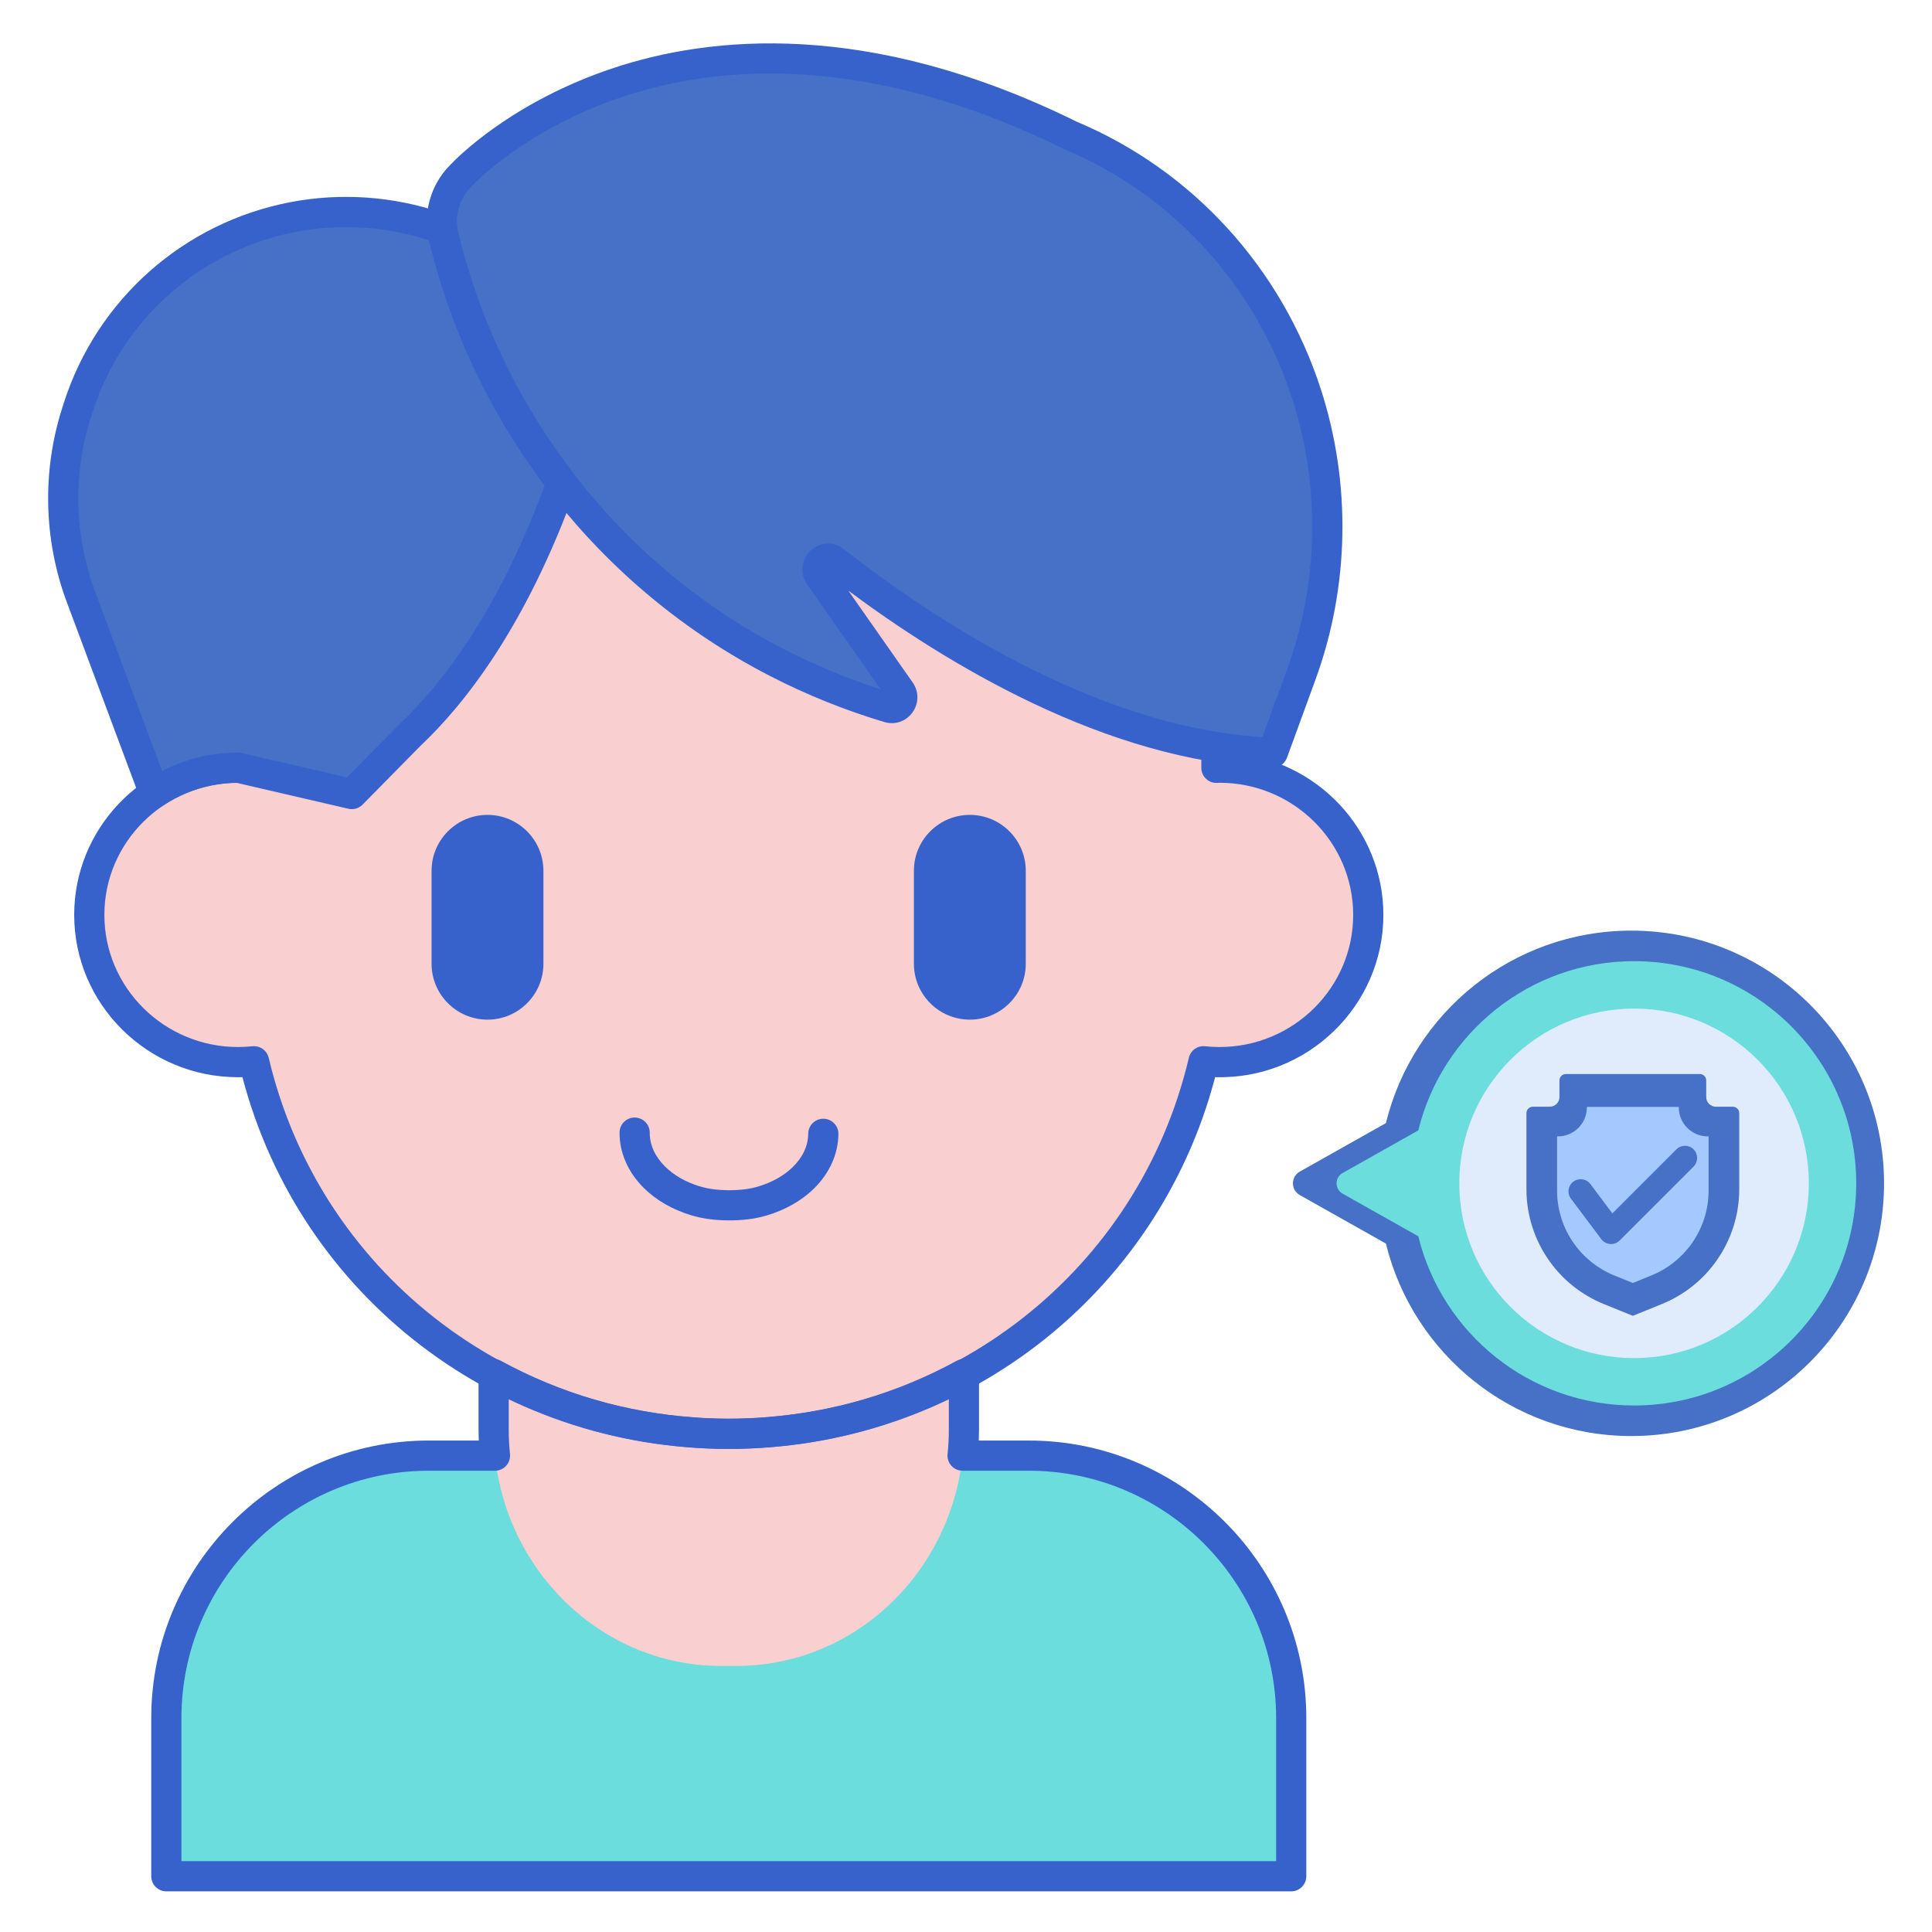
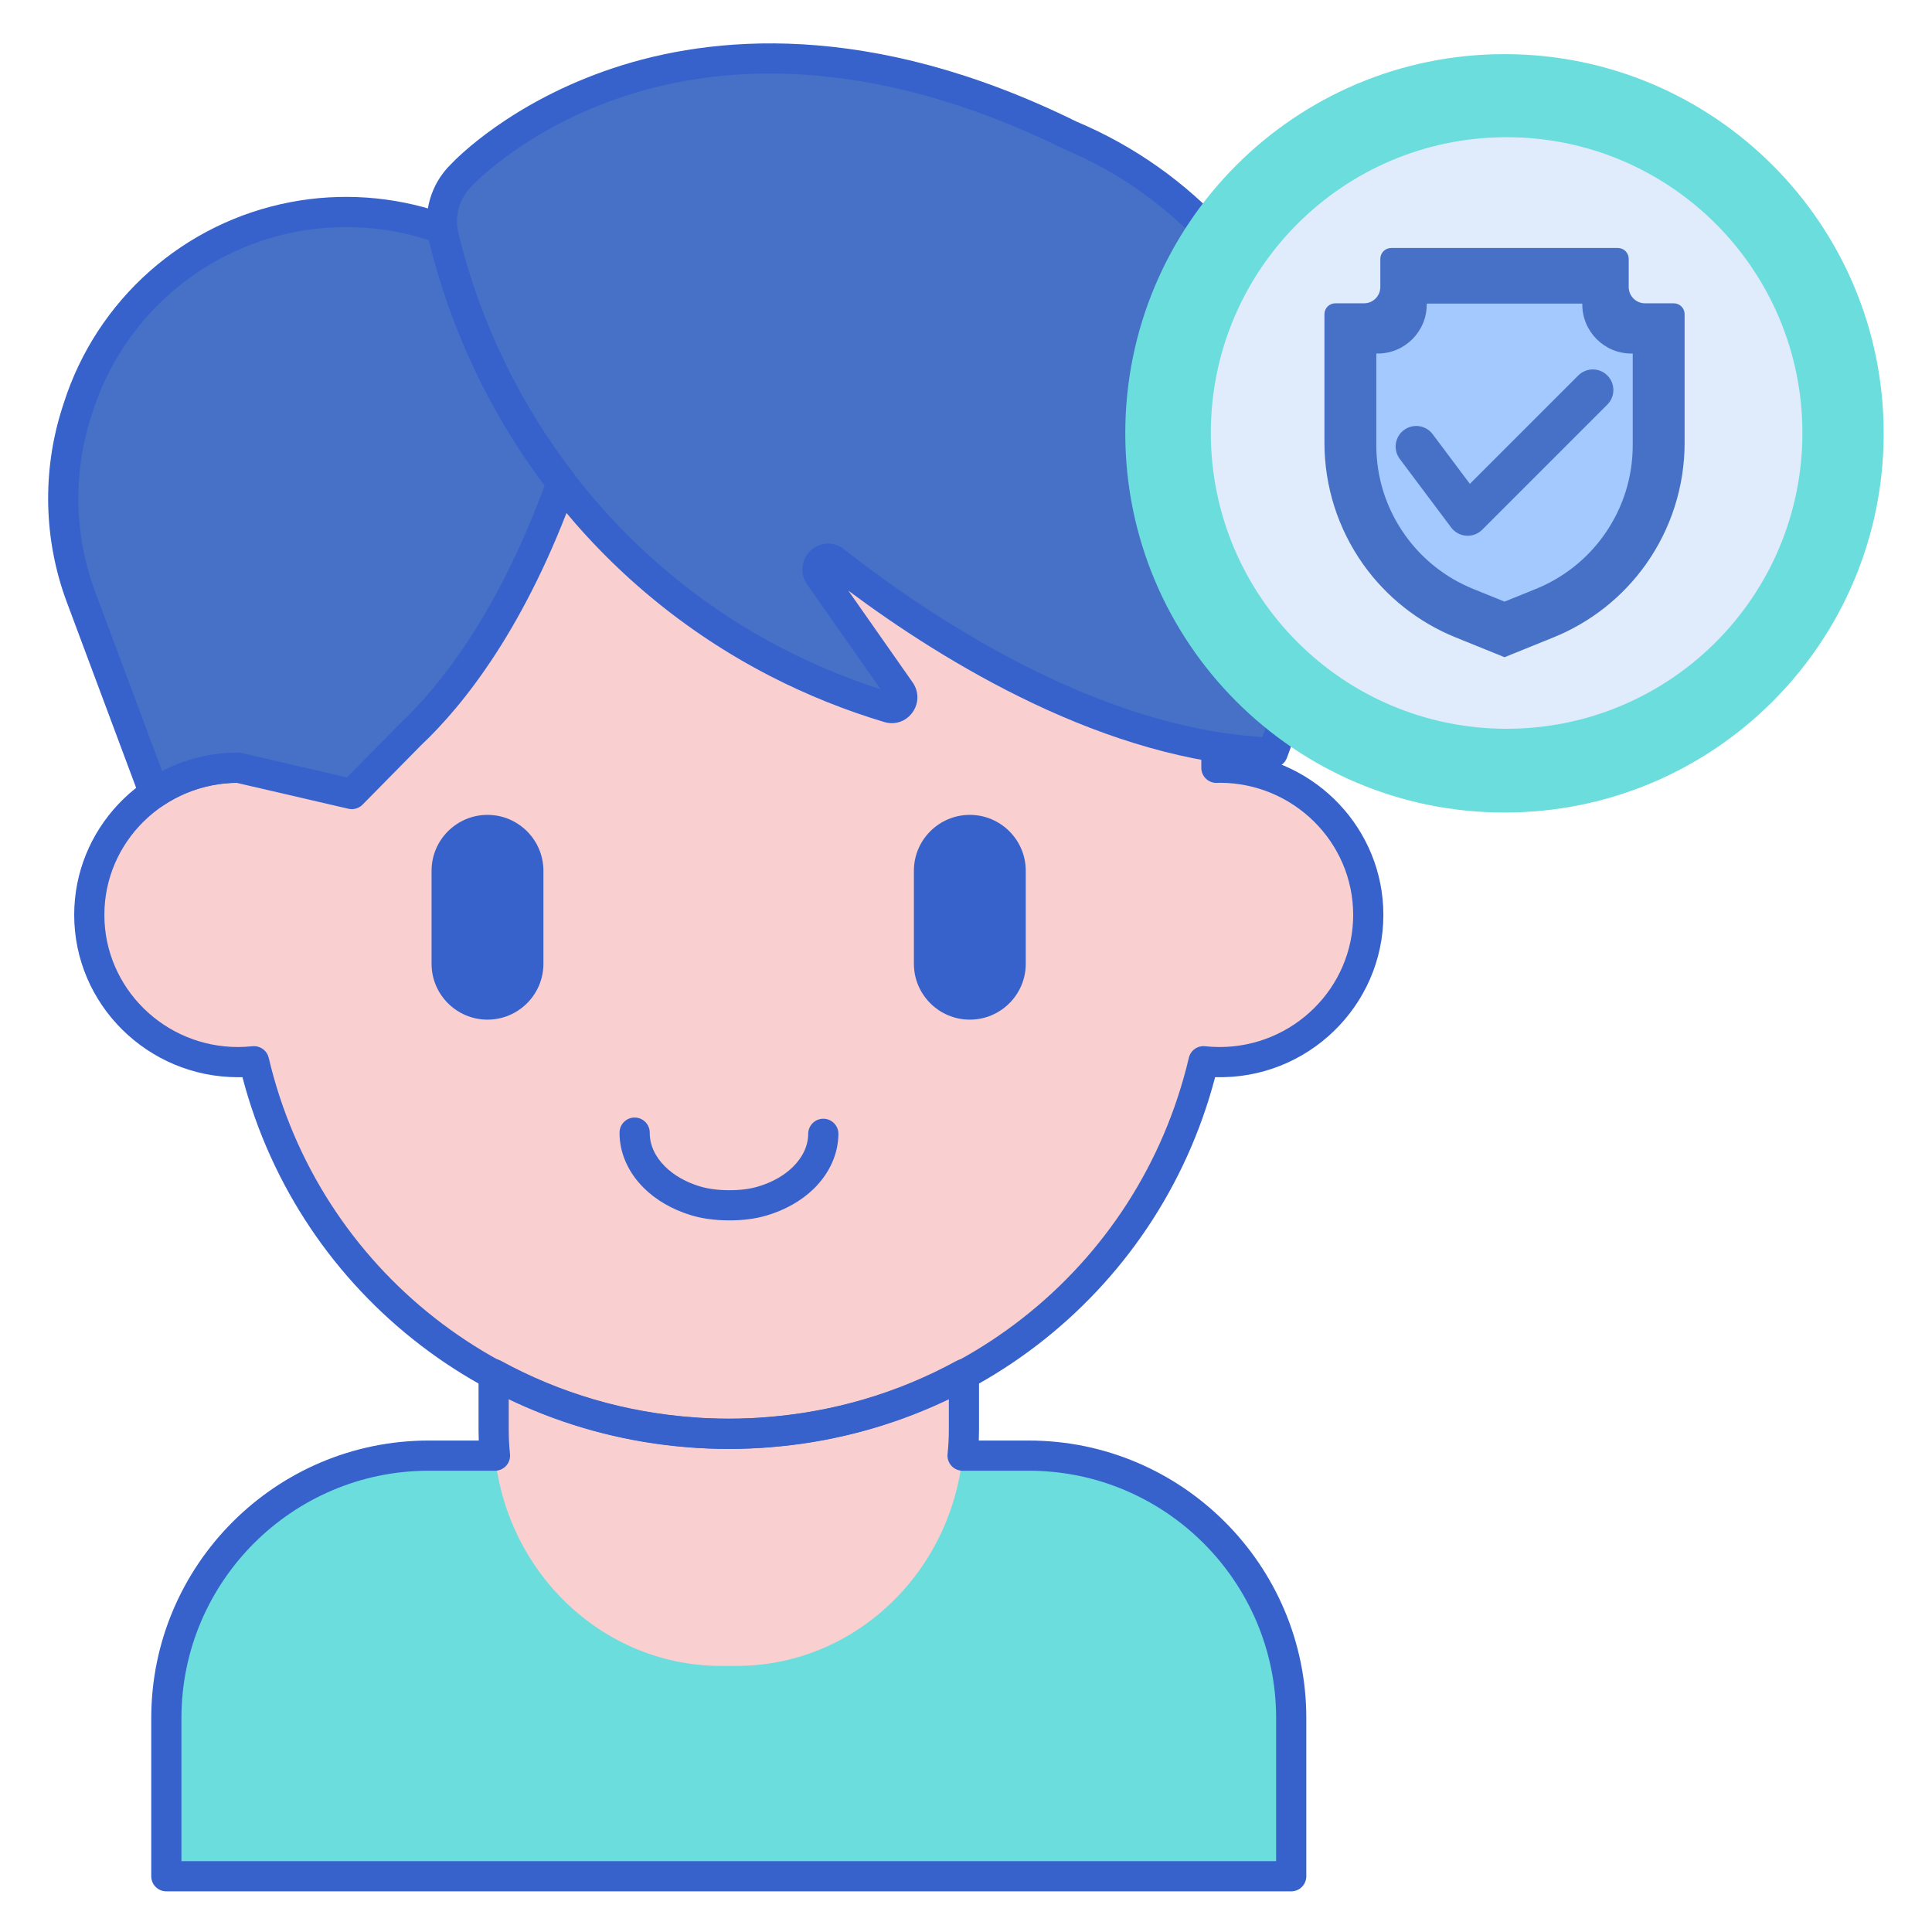
- <svg xmlns="http://www.w3.org/2000/svg" version="1.1" width="512" viewBox="0 0 256 256" height="512" enable-background="new 0 0 256 256" id="Layer_1">
+ <svg xmlns="http://www.w3.org/2000/svg" id="Layer_1" enable-background="new 0 0 256 256" height="512" viewBox="0 0 256 256" width="512" version="1.1">
  <defs id="defs49" />
-   <path id="path2-5-2" fill="#6bdddd" d="m 216.161,123.313 c -15.742,0 -28.939,10.865 -32.52,25.503 l -11.41,6.426 c -1.213,0.683 -1.213,2.429 0,3.112 l 11.41,6.426 c 3.581,14.638 16.778,25.503 32.52,25.503 18.493,0 33.485,-14.992 33.485,-33.485 0,-18.493 -14.992,-33.485 -33.485,-33.485 z" style="fill:#4671c6;fill-opacity:1;stroke-width:0.595" />
-   <g transform="translate(8.979126,-2.300808)" id="g933">
-     <path d="m 162.115,250.915 h -149.053 v -20.956 c 0,-19.208 15.571,-34.779 34.779,-34.779 h 79.495 c 19.208,0 34.779,15.571 34.779,34.779 z" fill="#6bdddd" id="path2" />
-     <path d="m 152.612,104.022 c -0.138,0 -0.271,0.018 -0.408,0.02 v -6.042 c 0,-35.316 -28.929,-63.945 -64.615,-63.945 -35.686,0 -64.615,28.629 -64.615,63.945 v 6.042 c -0.137,-0.003 -0.271,-0.02 -0.408,-0.02 -10.887,0 -19.713,8.734 -19.713,19.509 0,10.774 8.826,19.509 19.713,19.509 0.715,0 1.42,-0.042 2.115,-0.116 6.668,28.289 32.292,49.369 62.908,49.369 30.616,0 56.24,-21.08 62.908,-49.369 0.695,0.073 1.4,0.116 2.115,0.116 10.887,0 19.713,-8.734 19.713,-19.509 -0.001,-10.775 -8.826,-19.509 -19.713,-19.509 z" fill="#f9cfcf" id="path4" />
-     <path d="m 75.128,150.381 c 1.104,0.007 1.994,0.909 1.987,2.013 -0.01,1.589 0.681,3.128 2.001,4.451 1.163,1.166 2.754,2.081 4.599,2.645 1.112,0.34 2.372,0.51 3.851,0.519 1.48,0.009 2.742,-0.145 3.857,-0.471 1.853,-0.541 3.455,-1.436 4.635,-2.587 1.335,-1.306 2.046,-2.836 2.056,-4.425 0.007,-1.104 0.909,-1.994 2.013,-1.987 1.104,0.007 1.994,0.909 1.987,2.013 -0.017,2.642 -1.175,5.22 -3.26,7.259 -1.646,1.61 -3.828,2.843 -6.31,3.566 -1.493,0.436 -3.13,0.642 -5.004,0.63 -1.873,-0.012 -3.508,-0.239 -4.996,-0.695 -2.471,-0.755 -4.636,-2.015 -6.262,-3.645 -2.06,-2.065 -3.186,-4.658 -3.169,-7.3 0.009,-1.104 0.911,-1.994 2.015,-1.987 z" fill="#3762cc" id="path6" />
-     <path d="m 55.617,137.409 c -4.086,0 -7.411,-3.319 -7.411,-7.399 v -12.333 c 0,-4.08 3.324,-7.4 7.411,-7.4 4.085,0 7.409,3.32 7.409,7.4 v 12.333 c 0.001,4.08 -3.323,7.399 -7.409,7.399 z" fill="#3762cc" id="path8" />
-     <path d="m 119.529,137.409 c -4.086,0 -7.411,-3.319 -7.411,-7.399 v -12.333 c 0,-4.08 3.324,-7.4 7.411,-7.4 4.085,0 7.409,3.32 7.409,7.4 v 12.333 c 0.001,4.08 -3.323,7.399 -7.409,7.399 z" fill="#3762cc" id="path10" />
-     <path d="m 92.364,192.099 c -0.261,0.02 -0.521,0.042 -0.783,0.06 -0.405,0.025 -0.811,0.046 -1.219,0.063 -0.92,0.041 -1.844,0.07 -2.774,0.07 -0.931,0 -1.855,-0.029 -2.775,-0.07 -0.408,-0.017 -0.814,-0.039 -1.219,-0.063 -0.261,-0.017 -0.52,-0.039 -0.78,-0.059 -9.516,-0.689 -18.461,-3.402 -26.384,-7.733 v 7.425 c 0,17.262 13.501,31.256 30.156,31.256 h 2.005 c 16.655,0 30.156,-13.994 30.156,-31.256 v -7.425 c -7.923,4.33 -16.868,7.043 -26.383,7.732 z" fill="#f9cfcf" id="path12" />
-     <path d="m 162.115,252.915 h -149.053 c -1.104,0 -2,-0.896 -2,-2 v -20.957 c 0,-20.28 16.499,-36.779 36.779,-36.779 h 6.619 c -0.02,-0.467 -0.029,-0.931 -0.029,-1.389 v -7.424 c 0,-0.706 0.373,-1.36 0.98,-1.72 0.607,-0.361 1.361,-0.373 1.979,-0.035 7.894,4.314 16.497,6.835 25.57,7.493 l 0.766,0.059 c 0.383,0.023 0.777,0.044 1.173,0.061 1.793,0.08 3.592,0.08 5.375,0 0.401,-0.017 0.795,-0.038 1.188,-0.062 l 0.745,-0.057 c 9.085,-0.658 17.687,-3.18 25.581,-7.494 0.619,-0.338 1.372,-0.326 1.979,0.035 0.607,0.361 0.979,1.014 0.979,1.72 v 7.425 c 0,0.458 -0.01,0.922 -0.029,1.389 h 6.618 c 20.28,0 36.779,16.499 36.779,36.779 v 20.956 c 0.001,1.104 -0.895,2 -1.999,2 z m -147.053,-4 h 145.053 v -18.957 c 0,-18.074 -14.705,-32.779 -32.779,-32.779 h -8.769 c -0.566,0 -1.106,-0.24 -1.485,-0.661 -0.38,-0.421 -0.563,-0.983 -0.504,-1.546 0.112,-1.074 0.169,-2.145 0.169,-3.181 v -4.146 c -7.575,3.665 -15.712,5.832 -24.238,6.449 l -0.797,0.061 c -0.427,0.026 -0.846,0.048 -1.265,0.065 -1.889,0.086 -3.822,0.086 -5.724,0 -0.413,-0.018 -0.832,-0.04 -1.25,-0.064 l -0.816,-0.063 c -8.516,-0.617 -16.652,-2.783 -24.227,-6.448 v 4.146 c 0,1.035 0.057,2.106 0.168,3.182 0.059,0.563 -0.125,1.125 -0.504,1.546 -0.379,0.42 -0.919,0.661 -1.485,0.661 h -8.769 c -18.075,0 -32.779,14.705 -32.779,32.779 v 18.956 z" fill="#3762cc" id="path14" />
-     <path d="m 87.588,194.292 c -30.546,0 -56.805,-20.17 -64.444,-49.262 -0.195,0.005 -0.388,0.008 -0.579,0.008 -11.973,0 -21.713,-9.648 -21.713,-21.508 0,-11.33 8.889,-20.642 20.122,-21.452 v -4.078 c 0,-36.362 29.883,-65.945 66.615,-65.945 36.732,0 66.614,29.583 66.614,65.945 v 4.078 c 11.232,0.81 20.122,10.122 20.122,21.452 0,12.05 -10.076,21.858 -22.292,21.5 -7.64,29.092 -33.898,49.262 -64.445,49.262 z m -62.906,-53.369 c 0.917,0 1.73,0.63 1.945,1.541 6.638,28.161 31.706,47.828 60.961,47.828 29.256,0 54.324,-19.667 60.962,-47.828 0.23,-0.981 1.155,-1.643 2.157,-1.53 0.663,0.07 1.286,0.104 1.904,0.104 9.767,0 17.713,-7.854 17.713,-17.508 0,-9.653 -7.943,-17.506 -17.707,-17.509 -0.182,0.012 -0.28,0.019 -0.38,0.02 -0.544,0.007 -1.055,-0.197 -1.437,-0.573 -0.383,-0.376 -0.599,-0.89 -0.599,-1.427 v -6.042 c 0,-34.157 -28.089,-61.945 -62.614,-61.945 -34.526,0 -62.615,27.788 -62.615,61.945 v 6.042 c 0,0.537 -0.216,1.051 -0.599,1.427 -0.382,0.376 -0.872,0.608 -1.437,0.573 -0.1,-0.001 -0.198,-0.008 -0.296,-0.015 -0.003,0 -0.007,0 -0.01,0 -9.839,0 -17.78,7.852 -17.78,17.503 0,9.654 7.946,17.508 17.713,17.508 0.618,0 1.24,-0.034 1.904,-0.104 0.074,-0.007 0.144,-0.01 0.215,-0.01 z" fill="#3762cc" id="path16" />
-     <path d="m 1.745,81.386 c -2.924,-7.829 -3.132,-16.414 -0.59,-24.376 l 0.218,-0.684 c 4.158,-13.024 15.113,-22.727 28.544,-25.282 6.34,-1.206 12.884,-0.745 18.992,1.337 l 0.713,0.243 c 0.041,0.37 0.103,0.742 0.194,1.111 2.933,11.989 8.317,23.038 15.632,32.533 -6.349,17.689 -14.117,27.773 -20.039,33.357 v 0.002 l -7.773,7.889 -15.072,-3.494 c -4.118,0 -7.939,1.253 -11.101,3.39 z" fill="#4671c6" id="path18" />
-     <path d="m 164.162,54.574 c -5.07,-15.73 -16.649,-28.23 -31.454,-34.392 l 0.001,-0.008 c -52.045,-25.619 -80.51,5.289 -80.51,5.289 -2.142,2.062 -3.136,5.197 -2.384,8.273 5.975,24.423 22.073,44.985 44.102,56.333 l 0.031,0.016 c 4.756,2.45 9.721,4.45 14.835,5.976 1.272,0.38 2.297,-1.093 1.527,-2.192 l -10.701,-15.271 c -0.933,-1.331 0.706,-2.956 1.978,-1.959 11.833,9.266 34.824,24.616 58.08,25.387 l 3.787,-10.371 c 4.354,-11.921 4.603,-24.997 0.708,-37.081 z" fill="#4671c6" id="path20" />
-     <path d="m 37.637,109.516 c -0.15,0 -0.302,-0.017 -0.452,-0.052 l -14.843,-3.441 c -3.5,0.042 -6.869,1.094 -9.758,3.046 -0.508,0.343 -1.146,0.435 -1.729,0.248 -0.584,-0.187 -1.05,-0.631 -1.264,-1.205 L -0.128,82.085 c -3.067,-8.212 -3.288,-17.333 -0.622,-25.684 l 0.219,-0.685 c 4.385,-13.735 15.909,-23.943 30.075,-26.637 6.667,-1.268 13.585,-0.781 20.011,1.409 l 0.713,0.243 c 0.734,0.25 1.257,0.902 1.343,1.673 0.033,0.301 0.083,0.589 0.149,0.858 2.845,11.63 7.984,22.325 15.274,31.786 0.416,0.54 0.528,1.255 0.298,1.896 -6.619,18.441 -14.828,28.742 -20.549,34.136 l -7.72,7.839 c -0.382,0.387 -0.897,0.597 -1.426,0.597 z m -15.072,-7.495 c 0.152,0 0.304,0.018 0.452,0.052 l 13.98,3.242 6.987,-7.092 c 5.351,-5.047 12.931,-14.559 19.211,-31.612 -7.279,-9.688 -12.431,-20.582 -15.323,-32.4 -0.006,-0.024 -0.012,-0.049 -0.018,-0.073 -5.654,-1.852 -11.718,-2.242 -17.565,-1.129 -12.722,2.42 -23.072,11.587 -27.01,23.925 l -0.219,0.685 c -2.394,7.499 -2.195,15.691 0.559,23.067 L 12.501,104.471 c 3.094,-1.609 6.528,-2.45 10.064,-2.45 z" fill="#3762cc" id="path22" />
-     <path d="m 159.668,104.026 c -0.021,0 -0.044,0 -0.066,-0.001 -21.966,-0.728 -43.603,-14.088 -56.174,-23.463 l 8.521,12.159 c 0.854,1.218 0.843,2.784 -0.027,3.989 -0.856,1.188 -2.314,1.684 -3.709,1.268 -5.218,-1.557 -10.325,-3.614 -15.179,-6.115 -22.593,-11.638 -39.042,-32.646 -45.16,-57.652 -0.895,-3.657 0.216,-7.54 2.899,-10.15 0.688,-0.731 7.984,-8.247 21.535,-12.748 12.783,-4.247 33.793,-6.467 61.285,7.066 0.018,0.008 0.034,0.017 0.051,0.026 15.41,6.472 27.223,19.422 32.423,35.555 4.016,12.458 3.755,26.089 -0.732,38.38 l -3.787,10.371 c -0.291,0.792 -1.043,1.315 -1.88,1.315 z m -58.936,-29.7 c 0.727,0 1.458,0.245 2.089,0.738 11.25,8.809 33.216,23.569 55.472,24.896 l 3.283,-8.991 c 4.184,-11.459 4.427,-24.166 0.684,-35.782 -4.859,-15.076 -15.91,-27.162 -30.319,-33.16 -0.095,-0.039 -0.185,-0.085 -0.271,-0.137 -20.655,-10.129 -40.669,-12.499 -57.891,-6.851 -13.048,4.279 -20.041,11.706 -20.11,11.781 -0.026,0.028 -0.055,0.058 -0.082,0.084 -1.689,1.625 -2.389,4.061 -1.828,6.356 5.842,23.88 21.542,43.938 43.076,55.031 4.146,2.136 8.461,3.925 12.868,5.341 l -9.731,-13.886 c -0.988,-1.41 -0.8,-3.292 0.448,-4.475 0.661,-0.627 1.484,-0.945 2.312,-0.945 z" fill="#3762cc" id="path24" />
+   <g id="g933" transform="translate(8.979126,-2.300808)">
+     <path id="path2" fill="#6bdddd" d="m 162.115,250.915 h -149.053 v -20.956 c 0,-19.208 15.571,-34.779 34.779,-34.779 h 79.495 c 19.208,0 34.779,15.571 34.779,34.779 z" />
+     <path id="path4" fill="#f9cfcf" d="m 152.612,104.022 c -0.138,0 -0.271,0.018 -0.408,0.02 v -6.042 c 0,-35.316 -28.929,-63.945 -64.615,-63.945 -35.686,0 -64.615,28.629 -64.615,63.945 v 6.042 c -0.137,-0.003 -0.271,-0.02 -0.408,-0.02 -10.887,0 -19.713,8.734 -19.713,19.509 0,10.774 8.826,19.509 19.713,19.509 0.715,0 1.42,-0.042 2.115,-0.116 6.668,28.289 32.292,49.369 62.908,49.369 30.616,0 56.24,-21.08 62.908,-49.369 0.695,0.073 1.4,0.116 2.115,0.116 10.887,0 19.713,-8.734 19.713,-19.509 -0.001,-10.775 -8.826,-19.509 -19.713,-19.509 z" />
+     <path id="path6" fill="#3762cc" d="m 75.128,150.381 c 1.104,0.007 1.994,0.909 1.987,2.013 -0.01,1.589 0.681,3.128 2.001,4.451 1.163,1.166 2.754,2.081 4.599,2.645 1.112,0.34 2.372,0.51 3.851,0.519 1.48,0.009 2.742,-0.145 3.857,-0.471 1.853,-0.541 3.455,-1.436 4.635,-2.587 1.335,-1.306 2.046,-2.836 2.056,-4.425 0.007,-1.104 0.909,-1.994 2.013,-1.987 1.104,0.007 1.994,0.909 1.987,2.013 -0.017,2.642 -1.175,5.22 -3.26,7.259 -1.646,1.61 -3.828,2.843 -6.31,3.566 -1.493,0.436 -3.13,0.642 -5.004,0.63 -1.873,-0.012 -3.508,-0.239 -4.996,-0.695 -2.471,-0.755 -4.636,-2.015 -6.262,-3.645 -2.06,-2.065 -3.186,-4.658 -3.169,-7.3 0.009,-1.104 0.911,-1.994 2.015,-1.987 z" />
+     <path id="path8" fill="#3762cc" d="m 55.617,137.409 c -4.086,0 -7.411,-3.319 -7.411,-7.399 v -12.333 c 0,-4.08 3.324,-7.4 7.411,-7.4 4.085,0 7.409,3.32 7.409,7.4 v 12.333 c 0.001,4.08 -3.323,7.399 -7.409,7.399 z" />
+     <path id="path10" fill="#3762cc" d="m 119.529,137.409 c -4.086,0 -7.411,-3.319 -7.411,-7.399 v -12.333 c 0,-4.08 3.324,-7.4 7.411,-7.4 4.085,0 7.409,3.32 7.409,7.4 v 12.333 c 0.001,4.08 -3.323,7.399 -7.409,7.399 z" />
+     <path id="path12" fill="#f9cfcf" d="m 92.364,192.099 c -0.261,0.02 -0.521,0.042 -0.783,0.06 -0.405,0.025 -0.811,0.046 -1.219,0.063 -0.92,0.041 -1.844,0.07 -2.774,0.07 -0.931,0 -1.855,-0.029 -2.775,-0.07 -0.408,-0.017 -0.814,-0.039 -1.219,-0.063 -0.261,-0.017 -0.52,-0.039 -0.78,-0.059 -9.516,-0.689 -18.461,-3.402 -26.384,-7.733 v 7.425 c 0,17.262 13.501,31.256 30.156,31.256 h 2.005 c 16.655,0 30.156,-13.994 30.156,-31.256 v -7.425 c -7.923,4.33 -16.868,7.043 -26.383,7.732 z" />
+     <path id="path14" fill="#3762cc" d="m 162.115,252.915 h -149.053 c -1.104,0 -2,-0.896 -2,-2 v -20.957 c 0,-20.28 16.499,-36.779 36.779,-36.779 h 6.619 c -0.02,-0.467 -0.029,-0.931 -0.029,-1.389 v -7.424 c 0,-0.706 0.373,-1.36 0.98,-1.72 0.607,-0.361 1.361,-0.373 1.979,-0.035 7.894,4.314 16.497,6.835 25.57,7.493 l 0.766,0.059 c 0.383,0.023 0.777,0.044 1.173,0.061 1.793,0.08 3.592,0.08 5.375,0 0.401,-0.017 0.795,-0.038 1.188,-0.062 l 0.745,-0.057 c 9.085,-0.658 17.687,-3.18 25.581,-7.494 0.619,-0.338 1.372,-0.326 1.979,0.035 0.607,0.361 0.979,1.014 0.979,1.72 v 7.425 c 0,0.458 -0.01,0.922 -0.029,1.389 h 6.618 c 20.28,0 36.779,16.499 36.779,36.779 v 20.956 c 0.001,1.104 -0.895,2 -1.999,2 z m -147.053,-4 h 145.053 v -18.957 c 0,-18.074 -14.705,-32.779 -32.779,-32.779 h -8.769 c -0.566,0 -1.106,-0.24 -1.485,-0.661 -0.38,-0.421 -0.563,-0.983 -0.504,-1.546 0.112,-1.074 0.169,-2.145 0.169,-3.181 v -4.146 c -7.575,3.665 -15.712,5.832 -24.238,6.449 l -0.797,0.061 c -0.427,0.026 -0.846,0.048 -1.265,0.065 -1.889,0.086 -3.822,0.086 -5.724,0 -0.413,-0.018 -0.832,-0.04 -1.25,-0.064 l -0.816,-0.063 c -8.516,-0.617 -16.652,-2.783 -24.227,-6.448 v 4.146 c 0,1.035 0.057,2.106 0.168,3.182 0.059,0.563 -0.125,1.125 -0.504,1.546 -0.379,0.42 -0.919,0.661 -1.485,0.661 h -8.769 c -18.075,0 -32.779,14.705 -32.779,32.779 v 18.956 z" />
+     <path id="path16" fill="#3762cc" d="m 87.588,194.292 c -30.546,0 -56.805,-20.17 -64.444,-49.262 -0.195,0.005 -0.388,0.008 -0.579,0.008 -11.973,0 -21.713,-9.648 -21.713,-21.508 0,-11.33 8.889,-20.642 20.122,-21.452 v -4.078 c 0,-36.362 29.883,-65.945 66.615,-65.945 36.732,0 66.614,29.583 66.614,65.945 v 4.078 c 11.232,0.81 20.122,10.122 20.122,21.452 0,12.05 -10.076,21.858 -22.292,21.5 -7.64,29.092 -33.898,49.262 -64.445,49.262 z m -62.906,-53.369 c 0.917,0 1.73,0.63 1.945,1.541 6.638,28.161 31.706,47.828 60.961,47.828 29.256,0 54.324,-19.667 60.962,-47.828 0.23,-0.981 1.155,-1.643 2.157,-1.53 0.663,0.07 1.286,0.104 1.904,0.104 9.767,0 17.713,-7.854 17.713,-17.508 0,-9.653 -7.943,-17.506 -17.707,-17.509 -0.182,0.012 -0.28,0.019 -0.38,0.02 -0.544,0.007 -1.055,-0.197 -1.437,-0.573 -0.383,-0.376 -0.599,-0.89 -0.599,-1.427 v -6.042 c 0,-34.157 -28.089,-61.945 -62.614,-61.945 -34.526,0 -62.615,27.788 -62.615,61.945 v 6.042 c 0,0.537 -0.216,1.051 -0.599,1.427 -0.382,0.376 -0.872,0.608 -1.437,0.573 -0.1,-0.001 -0.198,-0.008 -0.296,-0.015 -0.003,0 -0.007,0 -0.01,0 -9.839,0 -17.78,7.852 -17.78,17.503 0,9.654 7.946,17.508 17.713,17.508 0.618,0 1.24,-0.034 1.904,-0.104 0.074,-0.007 0.144,-0.01 0.215,-0.01 z" />
+     <path id="path18" fill="#4671c6" d="m 1.745,81.386 c -2.924,-7.829 -3.132,-16.414 -0.59,-24.376 l 0.218,-0.684 c 4.158,-13.024 15.113,-22.727 28.544,-25.282 6.34,-1.206 12.884,-0.745 18.992,1.337 l 0.713,0.243 c 0.041,0.37 0.103,0.742 0.194,1.111 2.933,11.989 8.317,23.038 15.632,32.533 -6.349,17.689 -14.117,27.773 -20.039,33.357 v 0.002 l -7.773,7.889 -15.072,-3.494 c -4.118,0 -7.939,1.253 -11.101,3.39 z" />
+     <path id="path20" fill="#4671c6" d="m 164.162,54.574 c -5.07,-15.73 -16.649,-28.23 -31.454,-34.392 l 0.001,-0.008 c -52.045,-25.619 -80.51,5.289 -80.51,5.289 -2.142,2.062 -3.136,5.197 -2.384,8.273 5.975,24.423 22.073,44.985 44.102,56.333 l 0.031,0.016 c 4.756,2.45 9.721,4.45 14.835,5.976 1.272,0.38 2.297,-1.093 1.527,-2.192 l -10.701,-15.271 c -0.933,-1.331 0.706,-2.956 1.978,-1.959 11.833,9.266 34.824,24.616 58.08,25.387 l 3.787,-10.371 c 4.354,-11.921 4.603,-24.997 0.708,-37.081 z" />
+     <path id="path22" fill="#3762cc" d="m 37.637,109.516 c -0.15,0 -0.302,-0.017 -0.452,-0.052 l -14.843,-3.441 c -3.5,0.042 -6.869,1.094 -9.758,3.046 -0.508,0.343 -1.146,0.435 -1.729,0.248 -0.584,-0.187 -1.05,-0.631 -1.264,-1.205 L -0.128,82.085 c -3.067,-8.212 -3.288,-17.333 -0.622,-25.684 l 0.219,-0.685 c 4.385,-13.735 15.909,-23.943 30.075,-26.637 6.667,-1.268 13.585,-0.781 20.011,1.409 l 0.713,0.243 c 0.734,0.25 1.257,0.902 1.343,1.673 0.033,0.301 0.083,0.589 0.149,0.858 2.845,11.63 7.984,22.325 15.274,31.786 0.416,0.54 0.528,1.255 0.298,1.896 -6.619,18.441 -14.828,28.742 -20.549,34.136 l -7.72,7.839 c -0.382,0.387 -0.897,0.597 -1.426,0.597 z m -15.072,-7.495 c 0.152,0 0.304,0.018 0.452,0.052 l 13.98,3.242 6.987,-7.092 c 5.351,-5.047 12.931,-14.559 19.211,-31.612 -7.279,-9.688 -12.431,-20.582 -15.323,-32.4 -0.006,-0.024 -0.012,-0.049 -0.018,-0.073 -5.654,-1.852 -11.718,-2.242 -17.565,-1.129 -12.722,2.42 -23.072,11.587 -27.01,23.925 l -0.219,0.685 c -2.394,7.499 -2.195,15.691 0.559,23.067 L 12.501,104.471 c 3.094,-1.609 6.528,-2.45 10.064,-2.45 z" />
+     <path id="path24" fill="#3762cc" d="m 159.668,104.026 c -0.021,0 -0.044,0 -0.066,-0.001 -21.966,-0.728 -43.603,-14.088 -56.174,-23.463 l 8.521,12.159 c 0.854,1.218 0.843,2.784 -0.027,3.989 -0.856,1.188 -2.314,1.684 -3.709,1.268 -5.218,-1.557 -10.325,-3.614 -15.179,-6.115 -22.593,-11.638 -39.042,-32.646 -45.16,-57.652 -0.895,-3.657 0.216,-7.54 2.899,-10.15 0.688,-0.731 7.984,-8.247 21.535,-12.748 12.783,-4.247 33.793,-6.467 61.285,7.066 0.018,0.008 0.034,0.017 0.051,0.026 15.41,6.472 27.223,19.422 32.423,35.555 4.016,12.458 3.755,26.089 -0.732,38.38 l -3.787,10.371 c -0.291,0.792 -1.043,1.315 -1.88,1.315 z m -58.936,-29.7 c 0.727,0 1.458,0.245 2.089,0.738 11.25,8.809 33.216,23.569 55.472,24.896 l 3.283,-8.991 c 4.184,-11.459 4.427,-24.166 0.684,-35.782 -4.859,-15.076 -15.91,-27.162 -30.319,-33.16 -0.095,-0.039 -0.185,-0.085 -0.271,-0.137 -20.655,-10.129 -40.669,-12.499 -57.891,-6.851 -13.048,4.279 -20.041,11.706 -20.11,11.781 -0.026,0.028 -0.055,0.058 -0.082,0.084 -1.689,1.625 -2.389,4.061 -1.828,6.356 5.842,23.88 21.542,43.938 43.076,55.031 4.146,2.136 8.461,3.925 12.868,5.341 l -9.731,-13.886 c -0.988,-1.41 -0.8,-3.292 0.448,-4.475 0.661,-0.627 1.484,-0.945 2.312,-0.945 z" />
  </g>
-   <path style="stroke-width:0.523" d="m 216.522,127.361 c -13.839,0 -25.441,9.552 -28.589,22.42 l -10.031,5.649 c -1.066,0.6 -1.066,2.136 0,2.736 l 10.031,5.649 c 3.148,12.868 14.75,22.42 28.589,22.42 16.258,0 29.437,-13.179 29.437,-29.437 0,-16.258 -13.179,-29.437 -29.437,-29.437 z" fill="#6bdddd" id="path2-5" />
-   <circle style="stroke-width:0.523" cx="216.522" cy="156.798" fill="#e0ebfc" r="23.157" id="circle16" />
-   <path style="stroke-width:0.523" d="m 227.356,146.645 c -0.704,0 -1.275,-0.571 -1.275,-1.275 v -2.206 c 0,-0.469 -0.38,-0.85 -0.85,-0.85 h -17.747 c -0.469,0 -0.85,0.38 -0.85,0.85 v 2.206 c 0,0.704 -0.571,1.275 -1.275,1.275 h -2.249 c -0.469,0 -0.85,0.38 -0.85,0.85 v 10.073 c 0,3.407 1.059,6.729 3.03,9.508 1.815,2.558 4.324,4.543 7.231,5.721 l 3.838,1.555 3.838,-1.555 c 2.907,-1.178 5.416,-3.163 7.231,-5.721 1.971,-2.779 3.03,-6.101 3.03,-9.508 v -10.073 c 0,-0.469 -0.38,-0.85 -0.85,-0.85 z" fill="#4671c6" id="path18-3" />
-   <path style="stroke-width:0.523" d="m 213.903,169.005 c -2.152,-0.872 -4,-2.335 -5.344,-4.228 -1.465,-2.065 -2.239,-4.495 -2.239,-7.027 v -7.173 h 0.112 c 2.115,0 3.836,-1.721 3.836,-3.836 v -0.073 h 12.18 v 0.073 c 0,2.115 1.721,3.836 3.836,3.836 h 0.112 v 7.173 c 0,2.532 -0.775,4.962 -2.239,7.027 -1.344,1.894 -3.192,3.357 -5.344,4.228 l -2.454,0.995 z" fill="#a4c9ff" id="path20-5" />
-   <g transform="matrix(0.523322,0,0,0.523322,128.0723,86.54208)" id="g24">
-     <path d="m 163.187,149.623 c -0.073,0 -0.146,-0.003 -0.219,-0.008 -0.89,-0.063 -1.709,-0.51 -2.245,-1.224 l -7.695,-10.267 c -1.019,-1.36 -0.743,-3.29 0.617,-4.309 1.36,-1.02 3.289,-0.744 4.31,0.617 l 5.565,7.426 16.214,-16.214 c 1.201,-1.202 3.152,-1.202 4.352,0 1.202,1.202 1.202,3.151 0,4.353 l -18.724,18.724 c -0.577,0.58 -1.362,0.902 -2.175,0.902 z" fill="#4671c6" id="path22-6" />
+   <g transform="matrix(1.692484,0,0,1.692484,-166.8257,-208.004)" id="g875">
+     <circle style="fill:#6bdddd;fill-opacity:1;stroke:none;stroke-width:0.725" id="path867" cx="216.355" cy="156.825" r="29.688" />
+     <circle style="stroke-width:0.523" cx="216.522" cy="156.798" fill="#e0ebfc" r="23.157" id="circle16" />
+     <path style="stroke-width:0.523" d="m 227.356,146.645 c -0.704,0 -1.275,-0.571 -1.275,-1.275 v -2.206 c 0,-0.469 -0.38,-0.85 -0.85,-0.85 h -17.747 c -0.469,0 -0.85,0.38 -0.85,0.85 v 2.206 c 0,0.704 -0.571,1.275 -1.275,1.275 h -2.249 c -0.469,0 -0.85,0.38 -0.85,0.85 v 10.073 c 0,3.407 1.059,6.729 3.03,9.508 1.815,2.558 4.324,4.543 7.231,5.721 l 3.838,1.555 3.838,-1.555 c 2.907,-1.178 5.416,-3.163 7.231,-5.721 1.971,-2.779 3.03,-6.101 3.03,-9.508 v -10.073 c 0,-0.469 -0.38,-0.85 -0.85,-0.85 z" fill="#4671c6" id="path18-3" />
+     <path style="stroke-width:0.523" d="m 213.903,169.005 c -2.152,-0.872 -4,-2.335 -5.344,-4.228 -1.465,-2.065 -2.239,-4.495 -2.239,-7.027 v -7.173 h 0.112 c 2.115,0 3.836,-1.721 3.836,-3.836 v -0.073 h 12.18 v 0.073 c 0,2.115 1.721,3.836 3.836,3.836 h 0.112 v 7.173 c 0,2.532 -0.775,4.962 -2.239,7.027 -1.344,1.894 -3.192,3.357 -5.344,4.228 l -2.454,0.995 z" fill="#a4c9ff" id="path20-5" />
+     <g transform="matrix(0.523322,0,0,0.523322,128.0723,86.54208)" id="g24">
+       <path d="m 163.187,149.623 c -0.073,0 -0.146,-0.003 -0.219,-0.008 -0.89,-0.063 -1.709,-0.51 -2.245,-1.224 l -7.695,-10.267 c -1.019,-1.36 -0.743,-3.29 0.617,-4.309 1.36,-1.02 3.289,-0.744 4.31,0.617 l 5.565,7.426 16.214,-16.214 c 1.201,-1.202 3.152,-1.202 4.352,0 1.202,1.202 1.202,3.151 0,4.353 l -18.724,18.724 c -0.577,0.58 -1.362,0.902 -2.175,0.902 z" fill="#4671c6" id="path22-6" />
+     </g>
  </g>
</svg>
